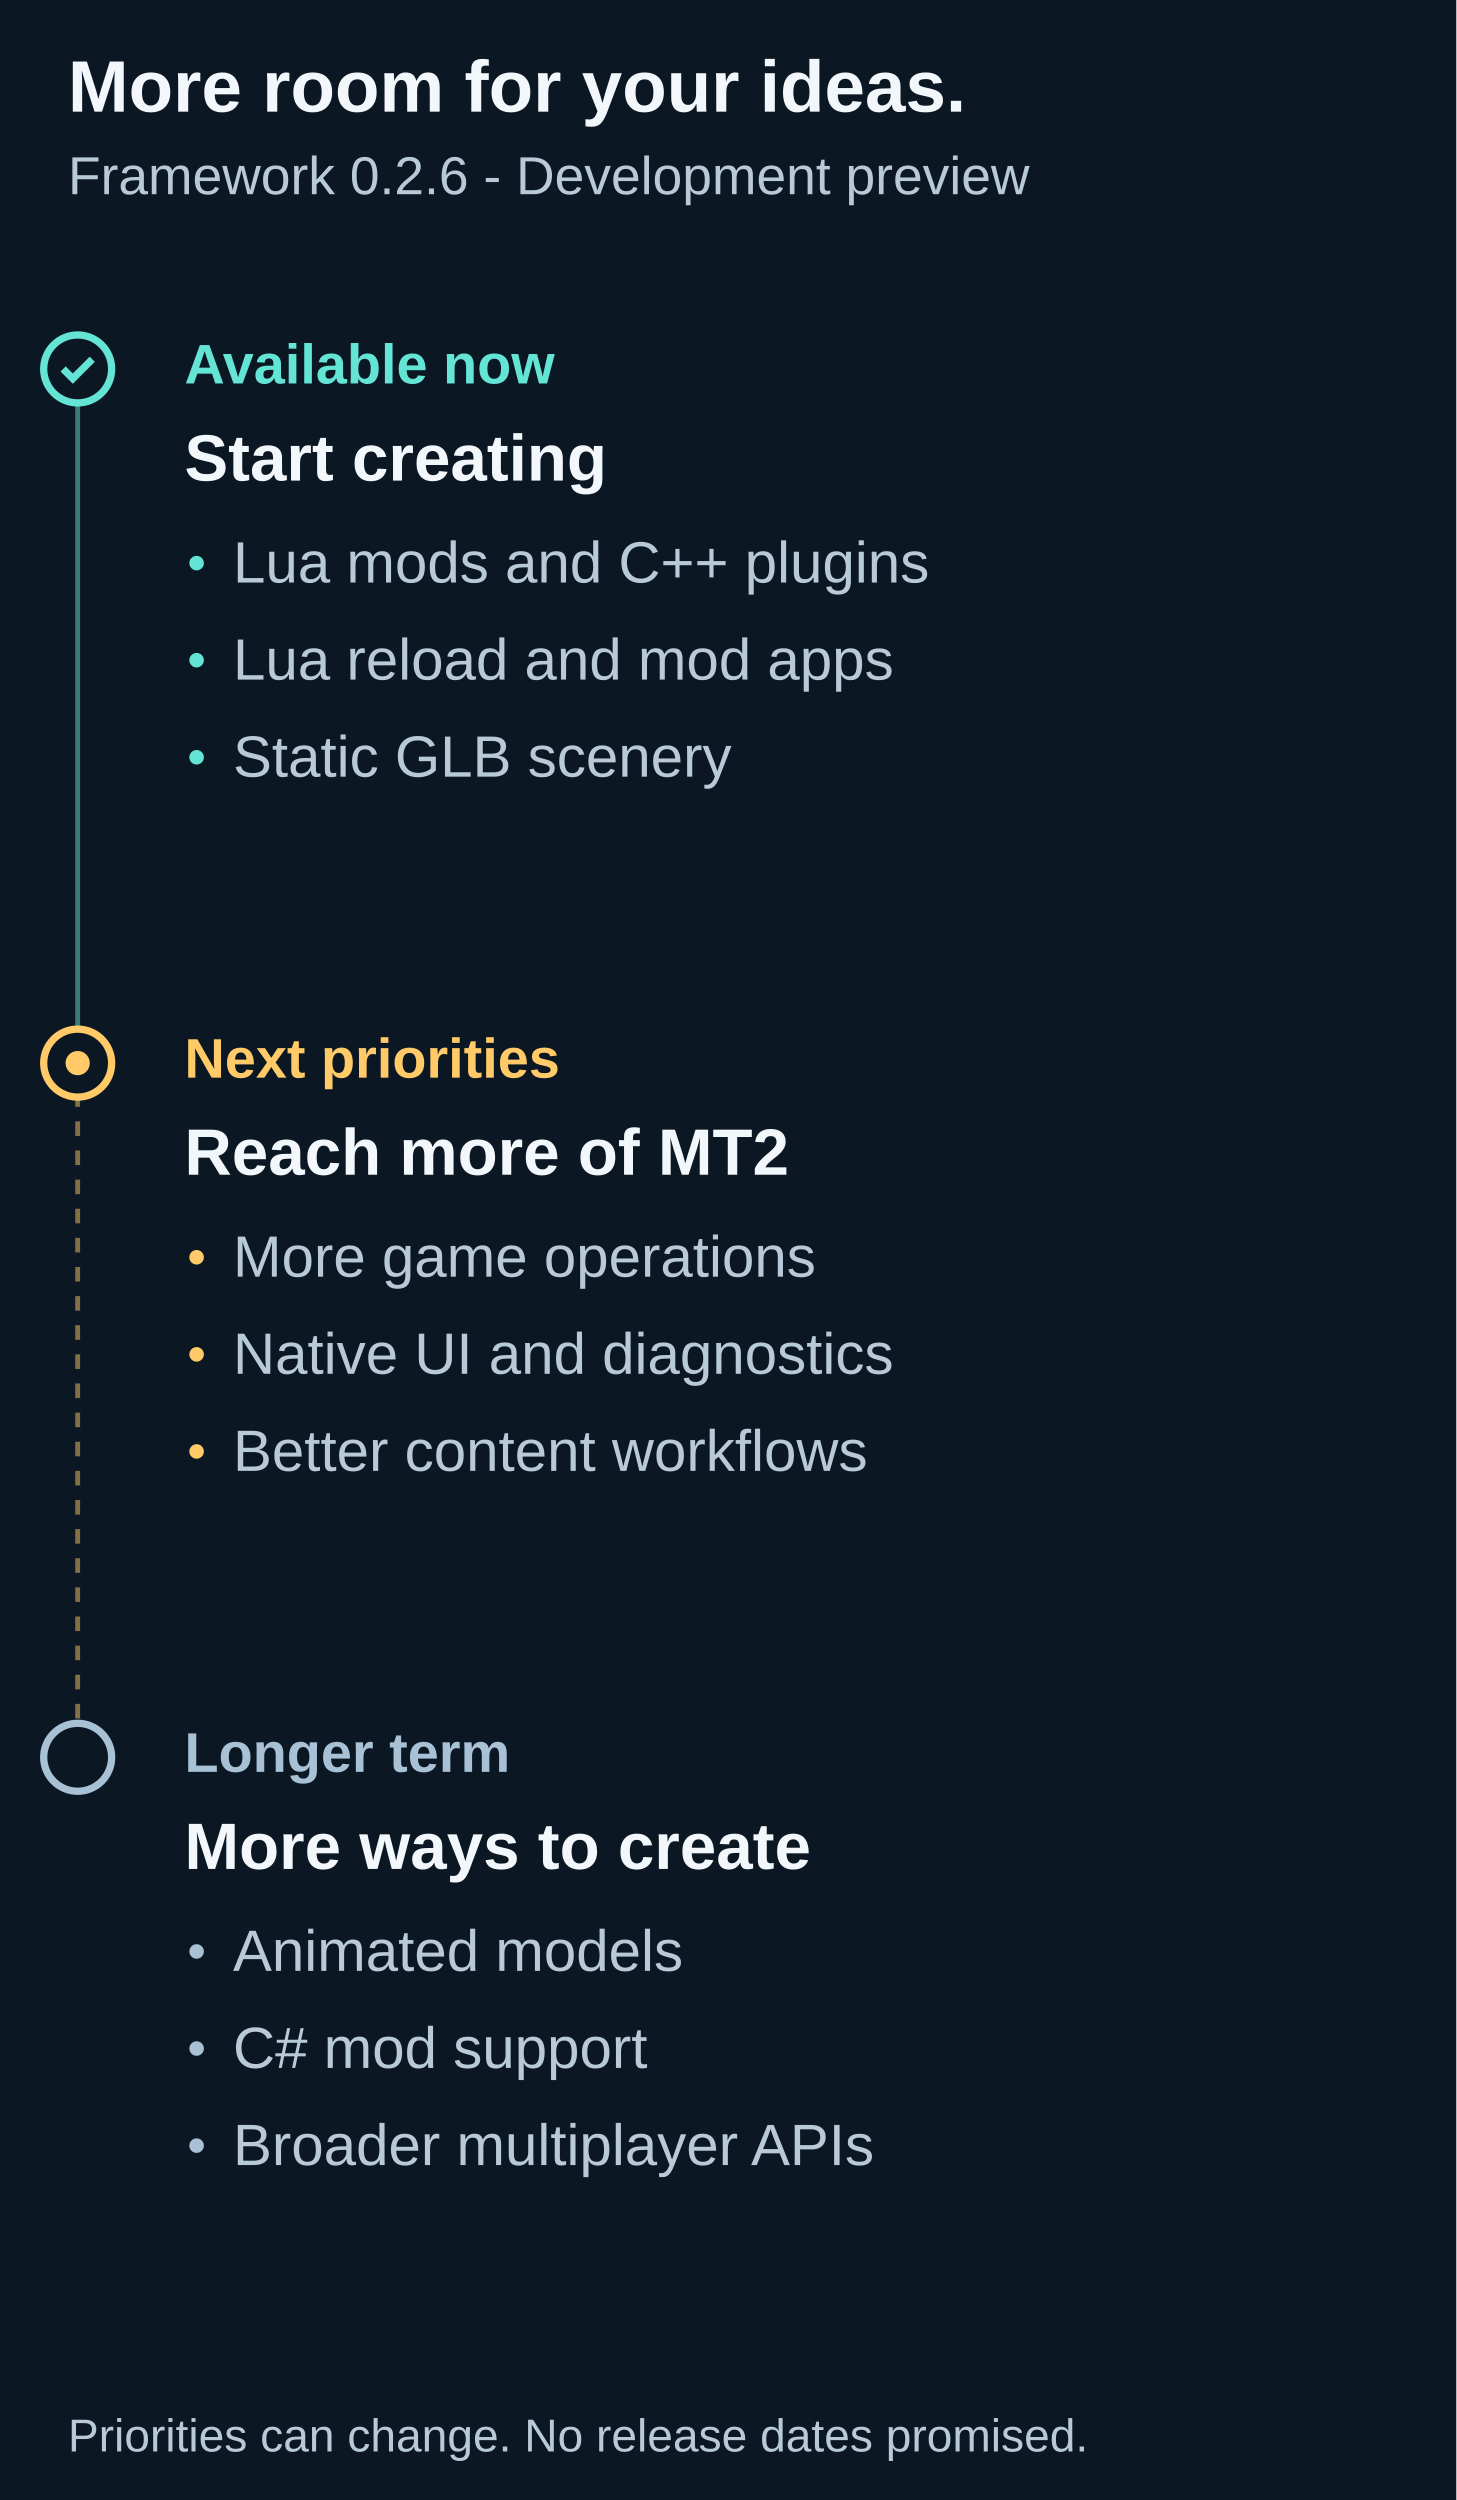
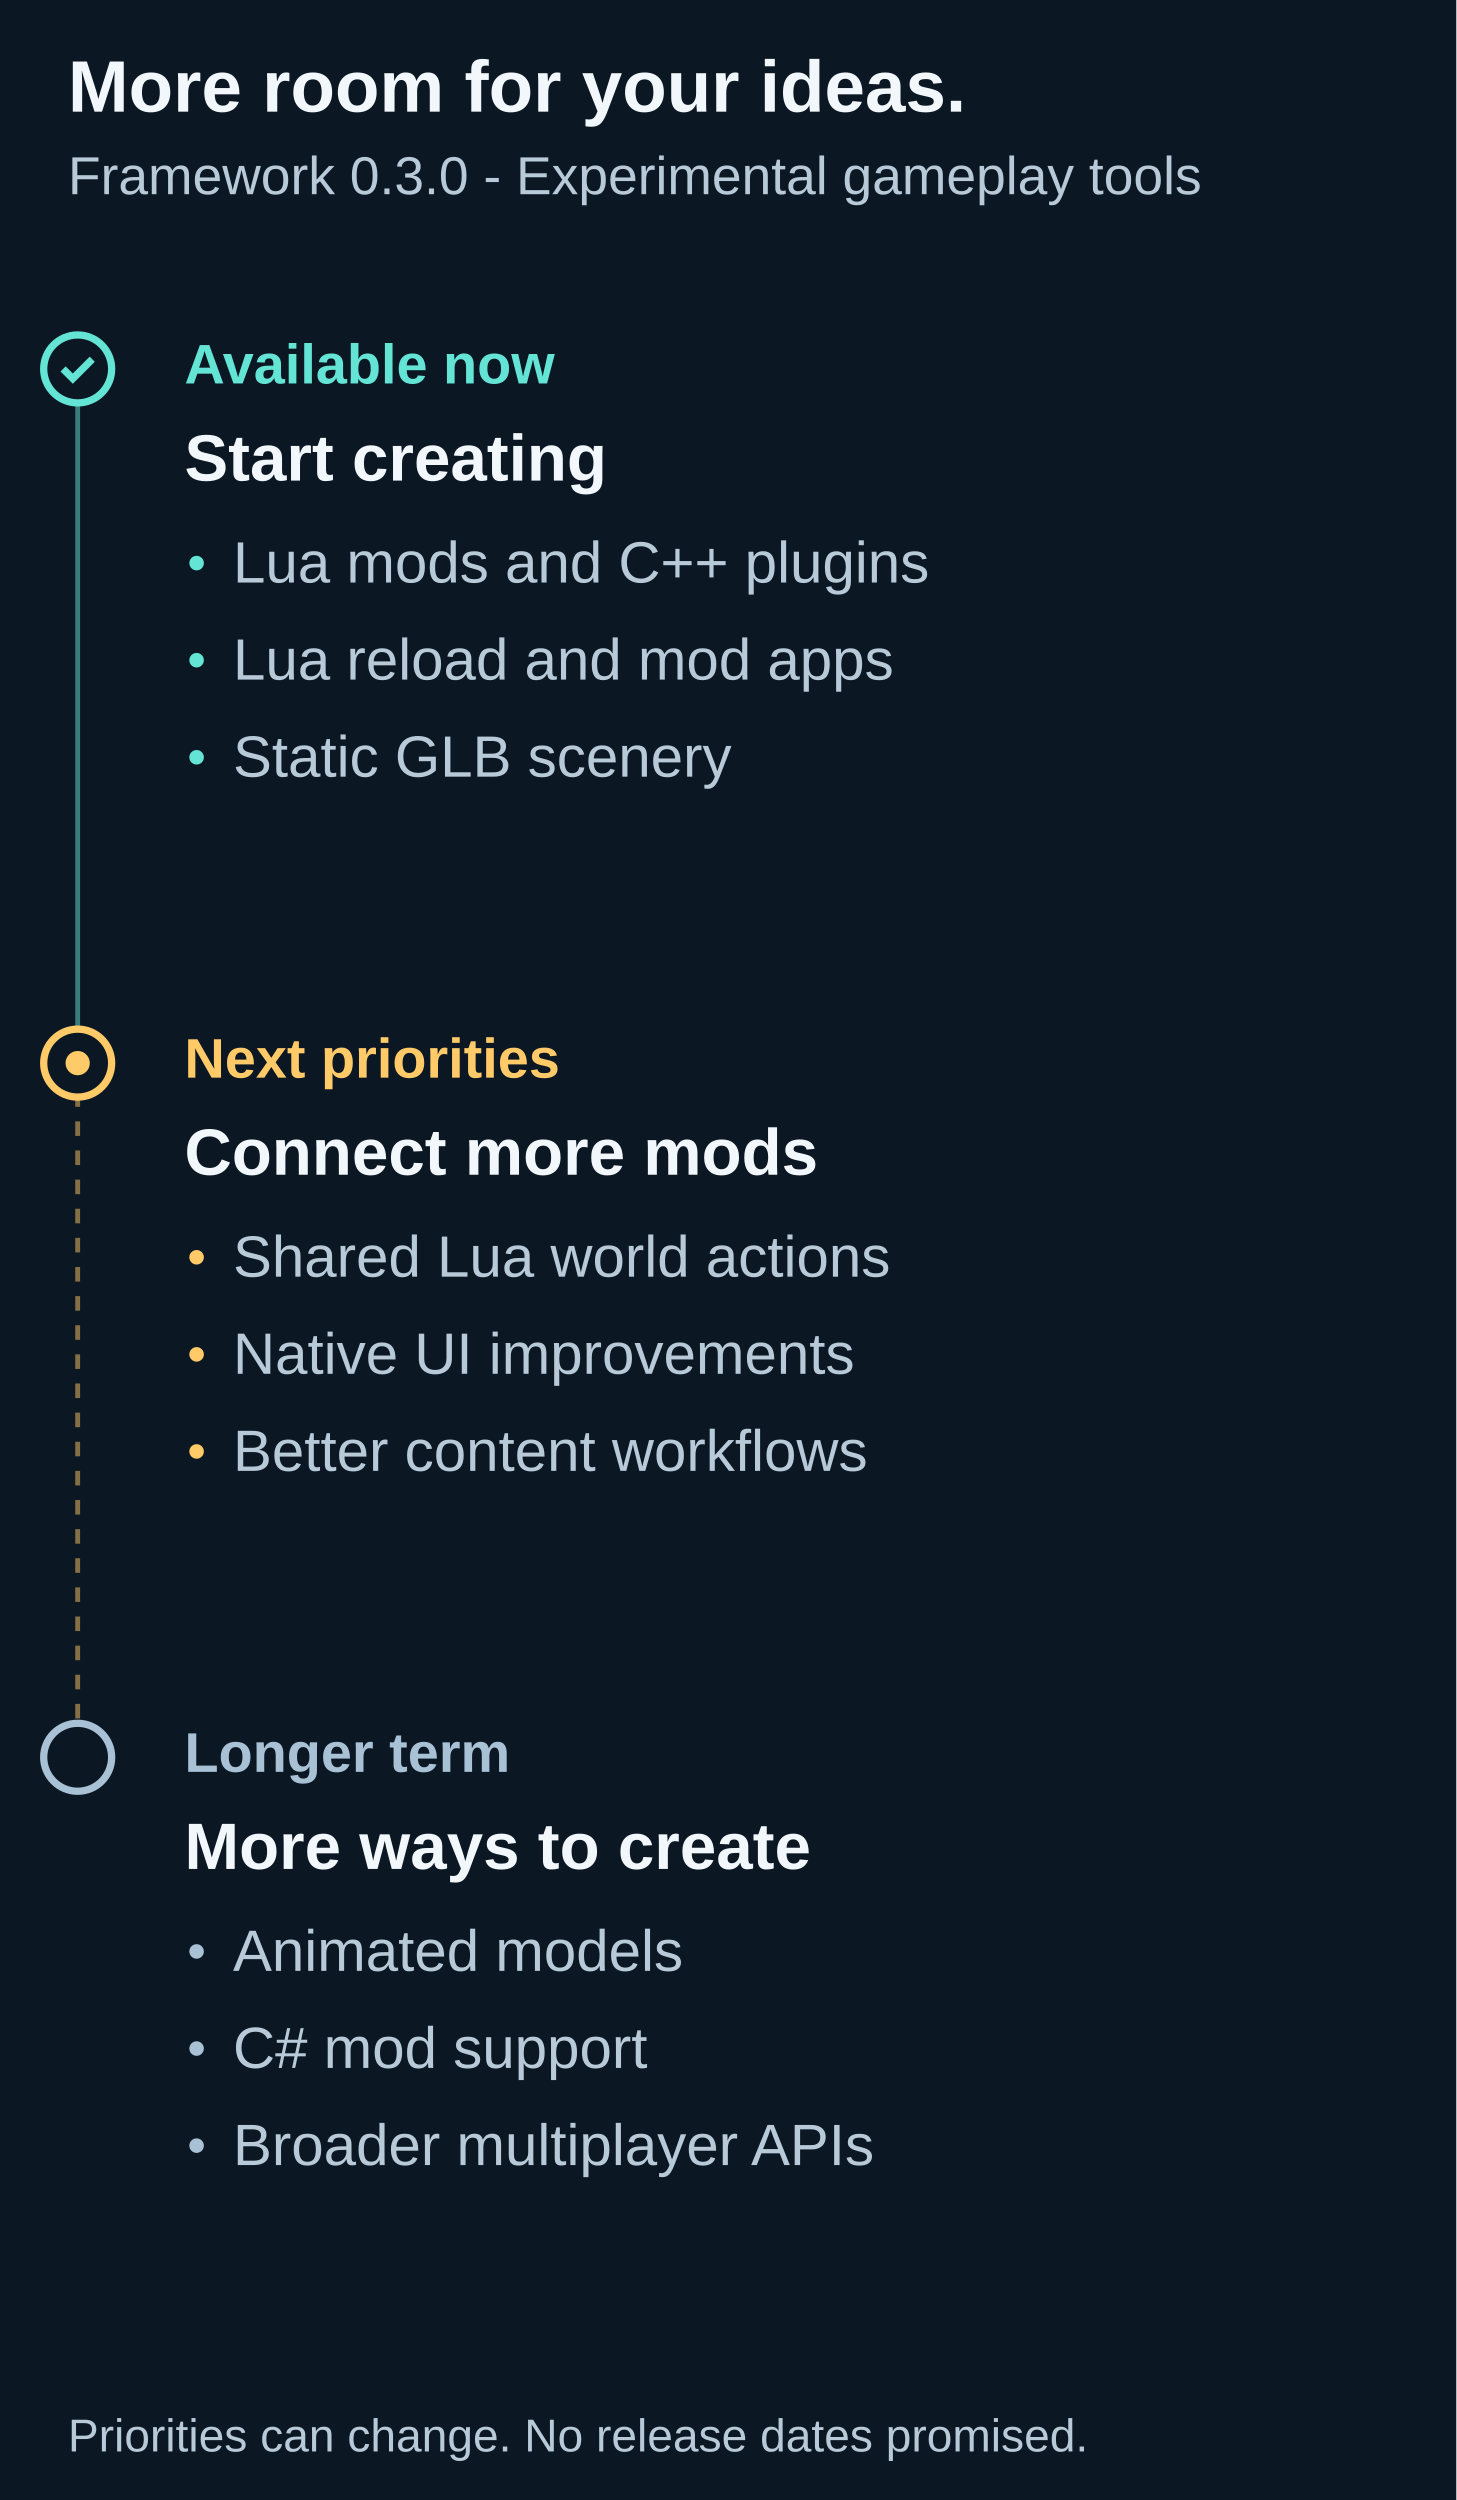
<svg xmlns="http://www.w3.org/2000/svg" width="600" height="1030" viewBox="0 0 600 1030" role="img" aria-labelledby="title description">
  <path fill="#0b1723" d="M0 0h600v1030H0z" />
  <g font-family="Arial">
    <text x="28" y="46" font-family="Arial" font-size="30" fill="#f2f7fb" font-weight="700">More room for your ideas.</text>
-     <text x="28" y="80" font-family="Arial" font-size="22" fill="#b8cad8" font-weight="400">Framework 0.2.6 - Development preview</text>
+     <text x="28" y="80" font-family="Arial" font-size="22" fill="#b8cad8" font-weight="400">Framework 0.3.0 - Experimental gameplay tools</text>
    <path d="M32 152v286" stroke="#64e4d5" stroke-width="2" stroke-dasharray="0" opacity=".5" />
    <circle cx="32" cy="152" r="14" fill="#0b1723" stroke="#64e4d5" stroke-width="3" />
    <path d="m26 152 4 4 8-8" fill="none" stroke="#64e4d5" stroke-width="3" />
    <text x="76" y="158" font-family="Arial" font-size="23" fill="#64e4d5" font-weight="700">Available now</text>
    <text x="76" y="198" font-family="Arial" font-size="27" fill="#f2f7fb" font-weight="700">Start creating</text>
    <circle cx="81" cy="232" r="3" fill="#64e4d5" />
    <text x="96" y="240" font-family="Arial" font-size="24" fill="#b8cad8" font-weight="400">Lua mods and C++ plugins</text>
    <circle cx="81" cy="272" r="3" fill="#64e4d5" />
    <text x="96" y="280" font-family="Arial" font-size="24" fill="#b8cad8" font-weight="400">Lua reload and mod apps</text>
    <circle cx="81" cy="312" r="3" fill="#64e4d5" />
    <text x="96" y="320" font-family="Arial" font-size="24" fill="#b8cad8" font-weight="400">Static GLB scenery</text>
    <path d="M32 438v286" stroke="#ffca67" stroke-width="2" stroke-dasharray="6" opacity=".5" />
    <circle cx="32" cy="438" r="14" fill="#0b1723" stroke="#ffca67" stroke-width="3" />
    <circle cx="32" cy="438" r="5" fill="#ffca67" />
    <text x="76" y="444" font-family="Arial" font-size="23" fill="#ffca67" font-weight="700">Next priorities</text>
-     <text x="76" y="484" font-family="Arial" font-size="27" fill="#f2f7fb" font-weight="700">Reach more of MT2</text>
+     <text x="76" y="484" font-family="Arial" font-size="27" fill="#f2f7fb" font-weight="700">Connect more mods</text>
    <circle cx="81" cy="518" r="3" fill="#ffca67" />
-     <text x="96" y="526" font-family="Arial" font-size="24" fill="#b8cad8" font-weight="400">More game operations</text>
+     <text x="96" y="526" font-family="Arial" font-size="24" fill="#b8cad8" font-weight="400">Shared Lua world actions</text>
    <circle cx="81" cy="558" r="3" fill="#ffca67" />
-     <text x="96" y="566" font-family="Arial" font-size="24" fill="#b8cad8" font-weight="400">Native UI and diagnostics</text>
+     <text x="96" y="566" font-family="Arial" font-size="24" fill="#b8cad8" font-weight="400">Native UI improvements</text>
    <circle cx="81" cy="598" r="3" fill="#ffca67" />
    <text x="96" y="606" font-family="Arial" font-size="24" fill="#b8cad8" font-weight="400">Better content workflows</text>
    <circle cx="32" cy="724" r="14" fill="#0b1723" stroke="#a8c1d5" stroke-width="3" />
    <text x="76" y="730" font-family="Arial" font-size="23" fill="#a8c1d5" font-weight="700">Longer term</text>
    <text x="76" y="770" font-family="Arial" font-size="27" fill="#f2f7fb" font-weight="700">More ways to create</text>
    <circle cx="81" cy="804" r="3" fill="#a8c1d5" />
    <text x="96" y="812" font-family="Arial" font-size="24" fill="#b8cad8" font-weight="400">Animated models</text>
    <circle cx="81" cy="844" r="3" fill="#a8c1d5" />
    <text x="96" y="852" font-family="Arial" font-size="24" fill="#b8cad8" font-weight="400">C# mod support</text>
    <circle cx="81" cy="884" r="3" fill="#a8c1d5" />
    <text x="96" y="892" font-family="Arial" font-size="24" fill="#b8cad8" font-weight="400">Broader multiplayer APIs</text>
    <text x="28" y="1010" font-family="Arial" font-size="19" fill="#b8cad8" font-weight="400">Priorities can change. No release dates promised.</text>
  </g>
</svg>
